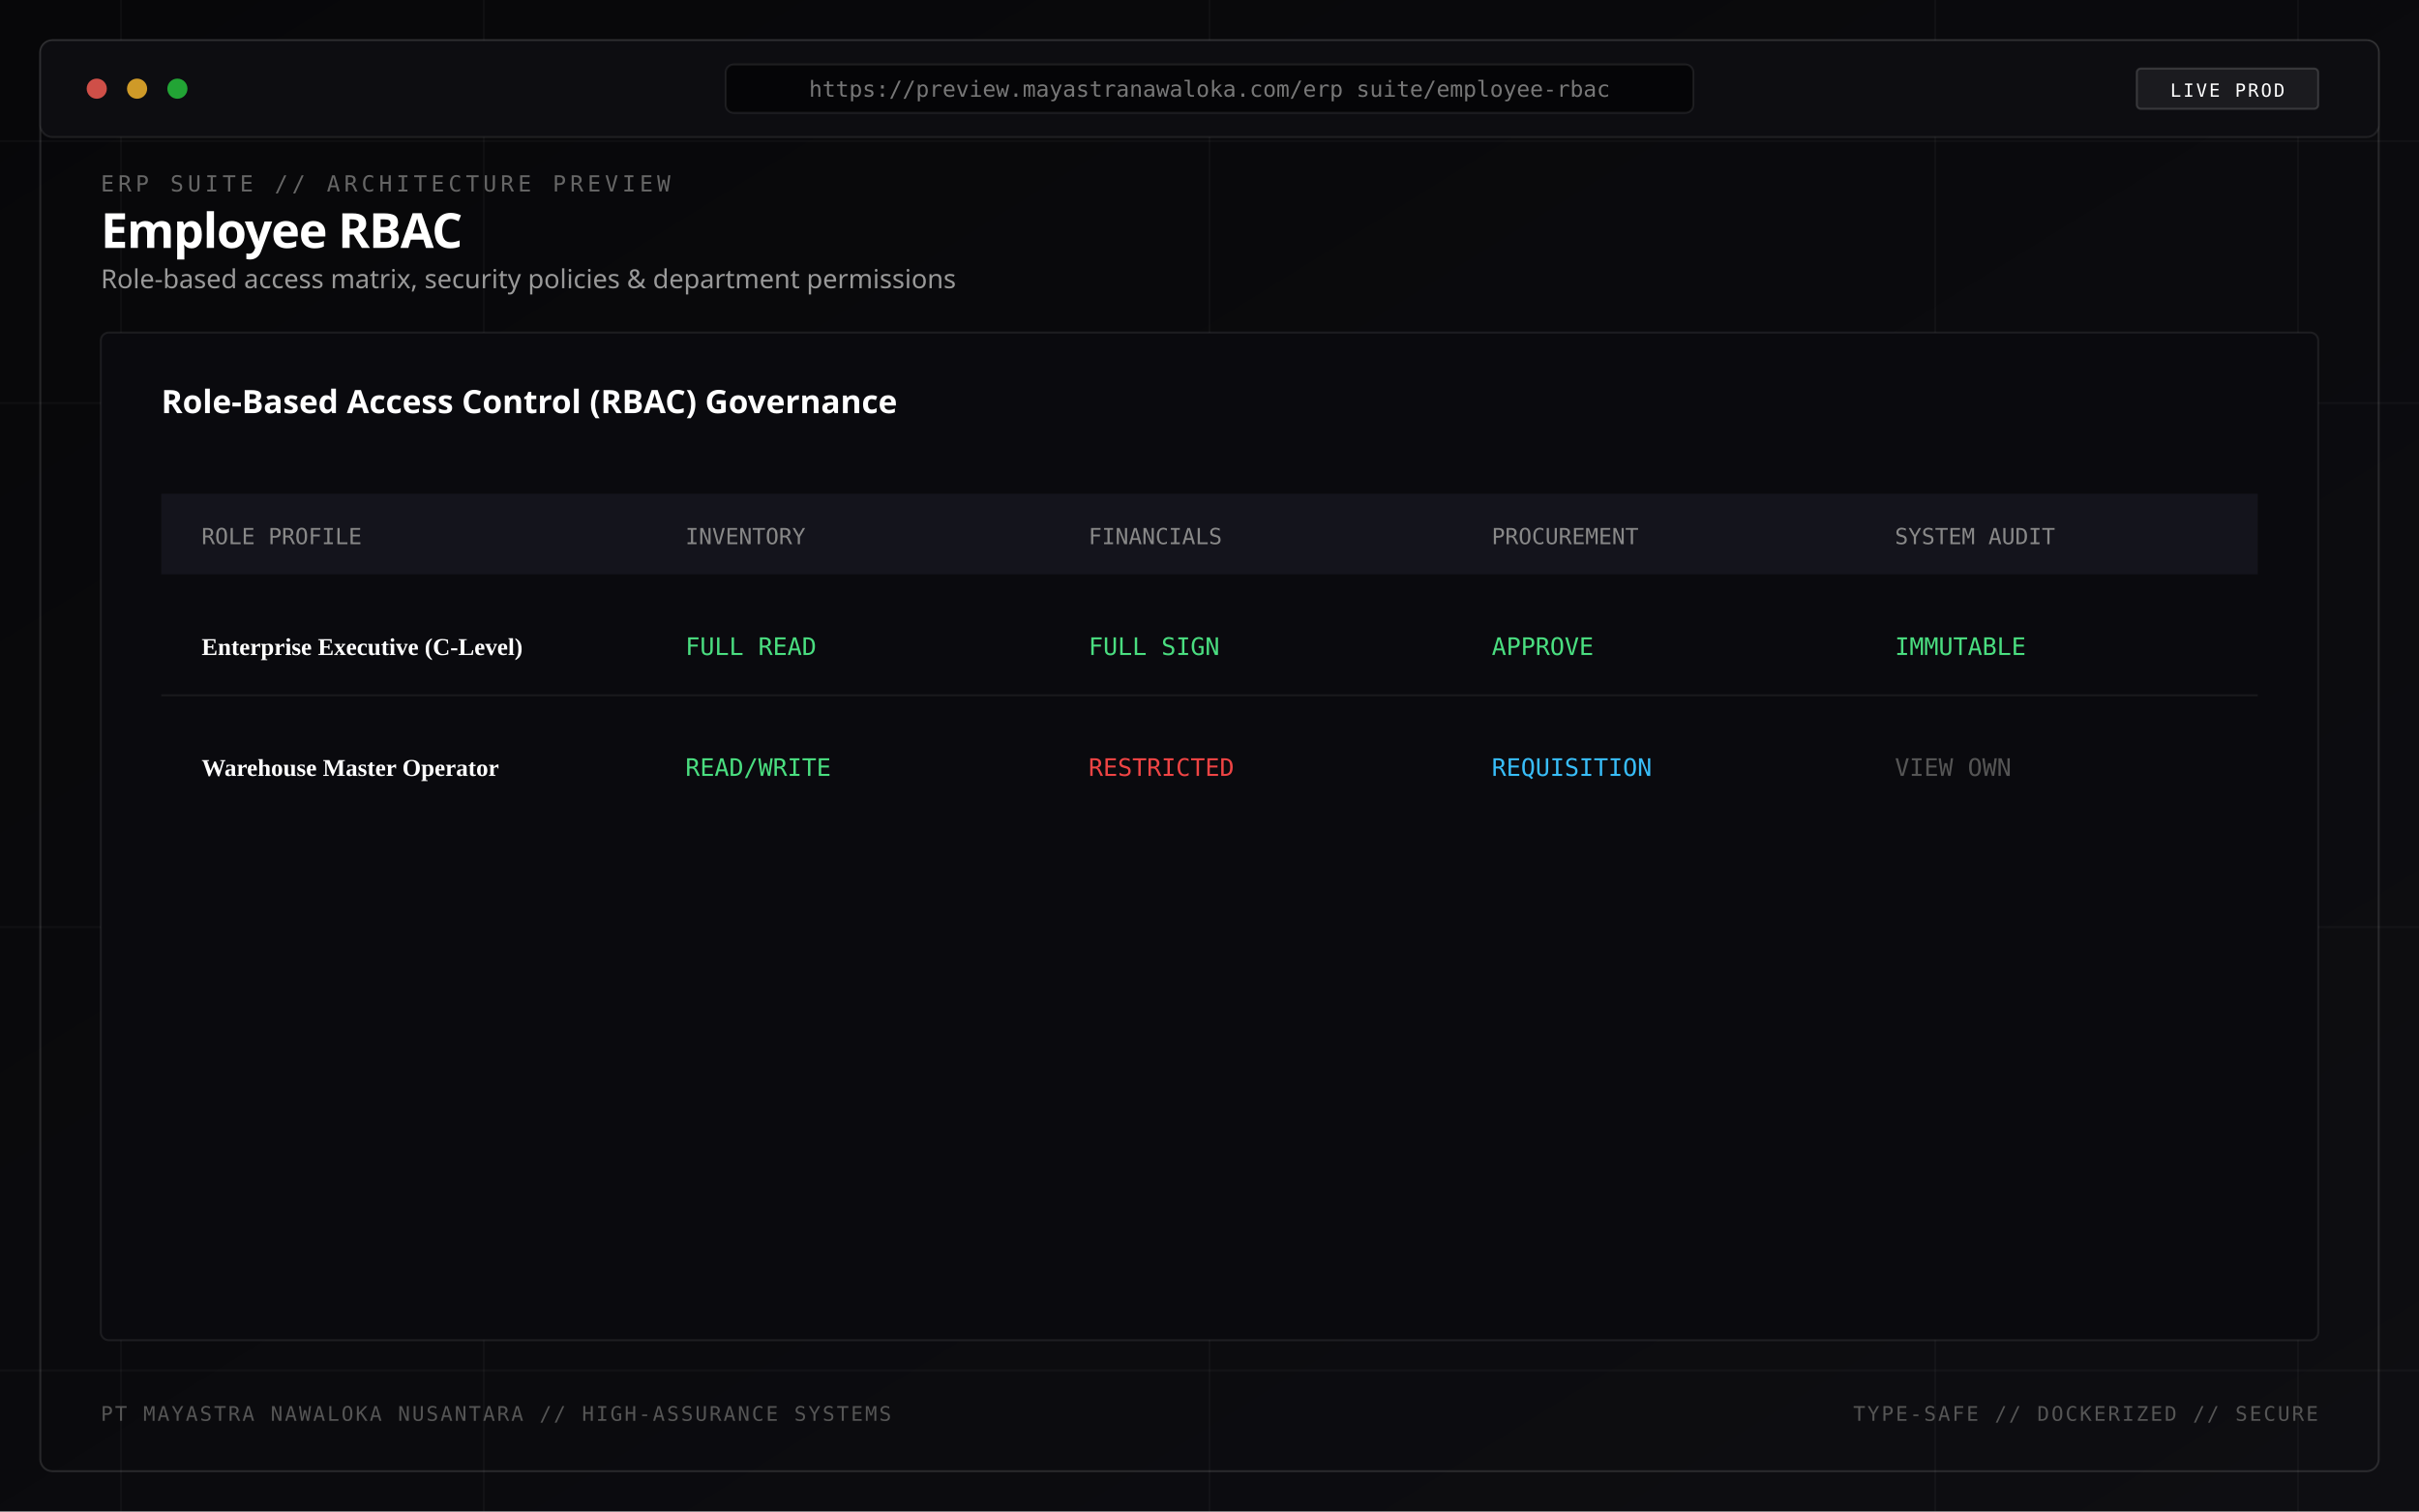
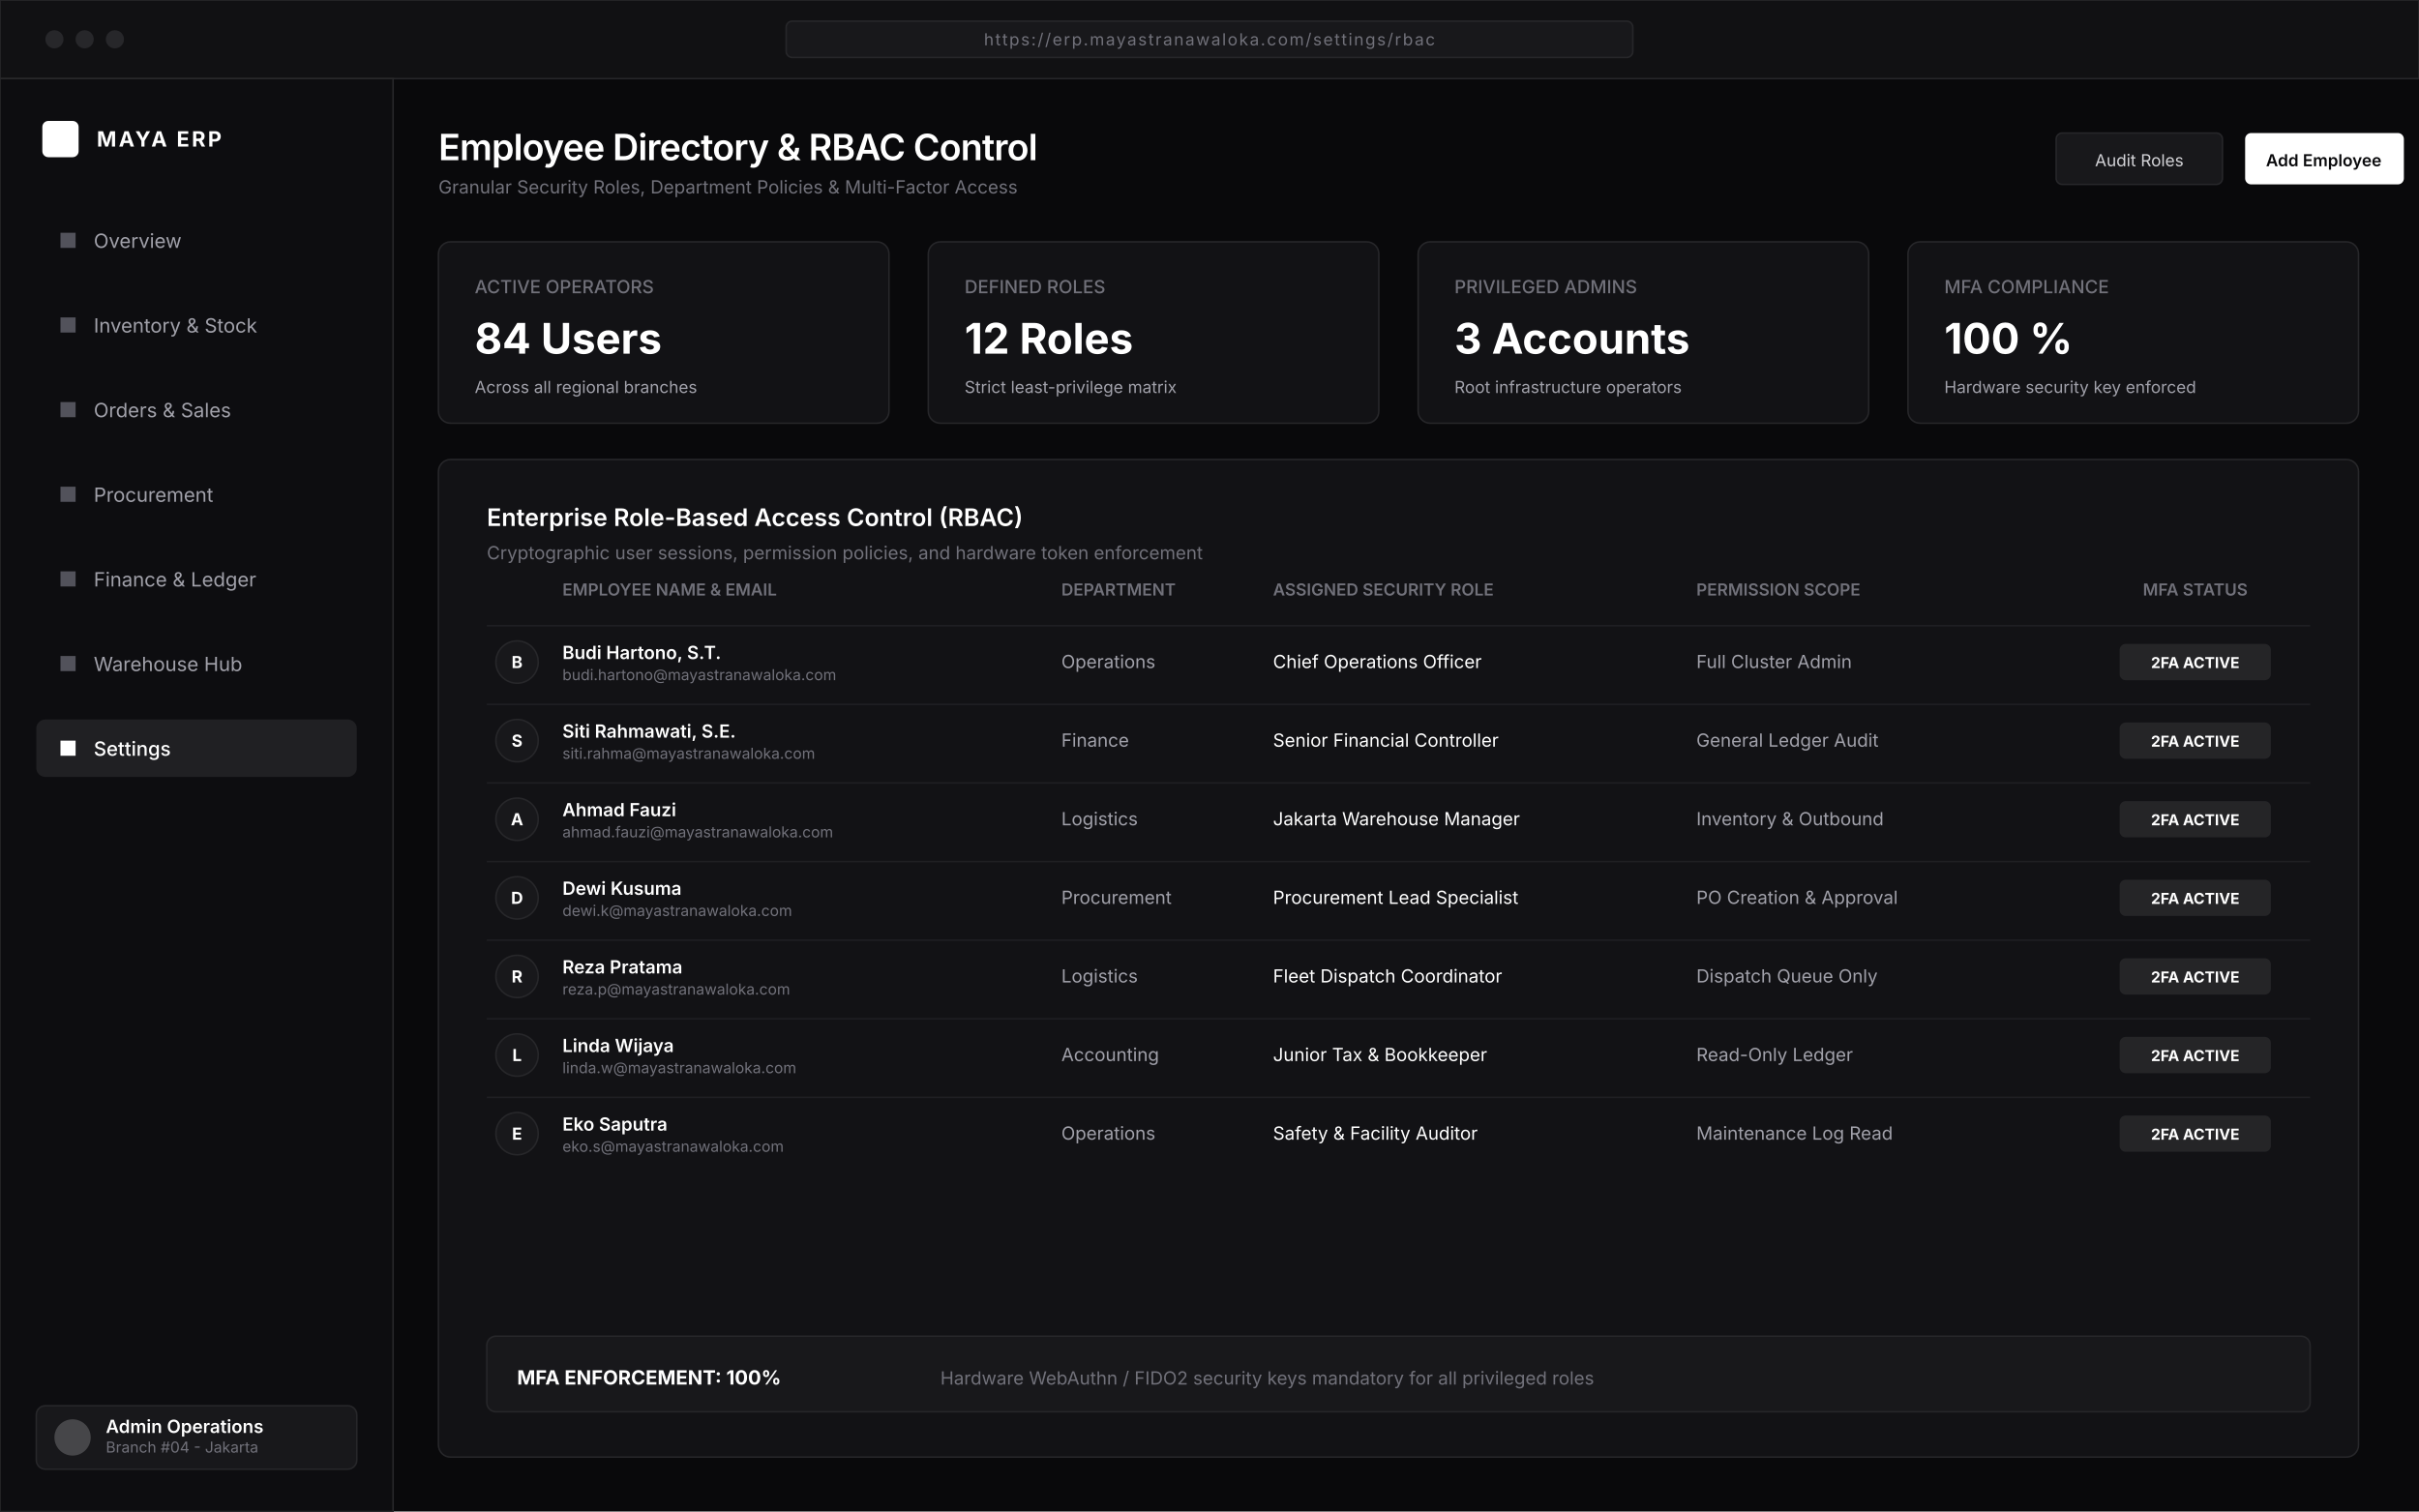
- <svg xmlns="http://www.w3.org/2000/svg" viewBox="0 0 1200 750" width="100%" height="100%">
+ <svg xmlns="http://www.w3.org/2000/svg" viewBox="0 0 1600 1000" width="1600" height="1000" fill="none">
  <defs>
-     <linearGradient id="bgGrad" x1="0%" y1="0%" x2="100%" y2="100%">
-       <stop offset="0%" stop-color="#070709" />
-       <stop offset="100%" stop-color="#0e0e12" />
+     <linearGradient id="chartGrad" x1="0" y1="0" x2="0" y2="1">
+       <stop offset="0%" stop-color="#ffffff" stop-opacity="0.25" />
+       <stop offset="100%" stop-color="#ffffff" stop-opacity="0.0" />
    </linearGradient>
-     <linearGradient id="accentLine" x1="0%" y1="0%" x2="100%" y2="0%">
+     <linearGradient id="meterGrad" x1="0" y1="0" x2="1" y2="0">
      <stop offset="0%" stop-color="#ffffff" stop-opacity="0.8" />
-       <stop offset="50%" stop-color="#ffffff" stop-opacity="0.3" />
-       <stop offset="100%" stop-color="#ffffff" stop-opacity="0.05" />
+       <stop offset="100%" stop-color="#ffffff" stop-opacity="0.2" />
    </linearGradient>
  </defs>
-   <rect width="1200" height="750" fill="url(#bgGrad)" />
-   <g stroke="rgba(255,255,255,0.03)" stroke-width="1">
-     <line x1="60" y1="0" x2="60" y2="750" />
-     <line x1="240" y1="0" x2="240" y2="750" />
-     <line x1="600" y1="0" x2="600" y2="750" />
-     <line x1="960" y1="0" x2="960" y2="750" />
-     <line x1="1140" y1="0" x2="1140" y2="750" />
-     <line x1="0" y1="70" x2="1200" y2="70" />
-     <line x1="0" y1="200" x2="1200" y2="200" />
-     <line x1="0" y1="460" x2="1200" y2="460" />
-     <line x1="0" y1="680" x2="1200" y2="680" />
+   <rect width="1600" height="1000" fill="#09090b" />
+   <rect width="1600" height="52" fill="#111113" stroke="#27272a" stroke-width="1" />
+   <circle cx="36" cy="26" r="6" fill="#27272a" />
+   <circle cx="56" cy="26" r="6" fill="#27272a" />
+   <circle cx="76" cy="26" r="6" fill="#27272a" />
+   <rect x="520" y="14" width="560" height="24" rx="4" fill="#18181b" stroke="#27272a" stroke-width="1" />
+   <text x="800" y="30" fill="#71717a" font-family="-apple-system, BlinkMacSystemFont, sans-serif" font-size="11" text-anchor="middle" letter-spacing="1">https://erp.mayastranawaloka.com/settings/rbac</text>
+   <rect x="0" y="52" width="260" height="948" fill="#0d0d10" stroke="#27272a" stroke-width="1" />
+   <rect x="28" y="80" width="24" height="24" rx="4" fill="#ffffff" />
+   <text x="64" y="97" fill="#ffffff" font-family="-apple-system, BlinkMacSystemFont, sans-serif" font-size="14" font-weight="700" letter-spacing="1.5">MAYA ERP</text>
+   <g transform="translate(24, 140)">
+     <rect x="16" y="14" width="10" height="10" fill="#52525b" />
+     <text x="38" y="24" fill="#a1a1aa" font-family="-apple-system, BlinkMacSystemFont, sans-serif" font-size="13">Overview</text>
+     <rect x="16" y="70" width="10" height="10" fill="#52525b" />
+     <text x="38" y="80" fill="#a1a1aa" font-family="-apple-system, BlinkMacSystemFont, sans-serif" font-size="13">Inventory &amp; Stock</text>
+     <rect x="16" y="126" width="10" height="10" fill="#52525b" />
+     <text x="38" y="136" fill="#a1a1aa" font-family="-apple-system, BlinkMacSystemFont, sans-serif" font-size="13">Orders &amp; Sales</text>
+     <rect x="16" y="182" width="10" height="10" fill="#52525b" />
+     <text x="38" y="192" fill="#a1a1aa" font-family="-apple-system, BlinkMacSystemFont, sans-serif" font-size="13">Procurement</text>
+     <rect x="16" y="238" width="10" height="10" fill="#52525b" />
+     <text x="38" y="248" fill="#a1a1aa" font-family="-apple-system, BlinkMacSystemFont, sans-serif" font-size="13">Finance &amp; Ledger</text>
+     <rect x="16" y="294" width="10" height="10" fill="#52525b" />
+     <text x="38" y="304" fill="#a1a1aa" font-family="-apple-system, BlinkMacSystemFont, sans-serif" font-size="13">Warehouse Hub</text>
+     <rect x="0" y="336" width="212" height="38" rx="6" fill="#ffffff" fill-opacity="0.08" />
+     <rect x="16" y="350" width="10" height="10" fill="#ffffff" />
+     <text x="38" y="360" fill="#ffffff" font-family="-apple-system, BlinkMacSystemFont, sans-serif" font-size="13" font-weight="500">Settings</text>
  </g>
-   <rect x="20" y="20" width="1160" height="710" rx="6" fill="none" stroke="rgba(255,255,255,0.12)" stroke-width="1" />
-   <rect x="20" y="20" width="1160" height="48" rx="6" fill="#0d0d11" stroke="rgba(255,255,255,0.08)" stroke-width="1" />
-   <circle cx="48" cy="44" r="5" fill="#ff5f56" opacity="0.8" />
-   <circle cx="68" cy="44" r="5" fill="#ffbd2e" opacity="0.8" />
-   <circle cx="88" cy="44" r="5" fill="#27c93f" opacity="0.8" />
-   <rect x="360" y="32" width="480" height="24" rx="4" fill="#050507" stroke="rgba(255,255,255,0.08)" stroke-width="1" />
-   <text x="600" y="48" fill="#777777" font-family="monospace" font-size="11" text-anchor="middle">https://preview.mayastranawaloka.com/erp suite/employee-rbac</text>
-   <rect x="1060" y="34" width="90" height="20" rx="2" fill="rgba(255,255,255,0.06)" stroke="rgba(255,255,255,0.15)" stroke-width="1" />
-   <text x="1105" y="48" fill="#ffffff" font-family="monospace" font-size="9" text-anchor="middle" letter-spacing="1">LIVE PROD</text>
-   <g transform="translate(50, 95)">
-     <text x="0" y="0" fill="#666666" font-family="monospace" font-size="11" letter-spacing="2">ERP SUITE // ARCHITECTURE PREVIEW</text>
-     <text x="0" y="28" fill="#ffffff" font-family="'Space Grotesk', sans-serif" font-weight="700" font-size="24" letter-spacing="-0.5">Employee RBAC</text>
-     <text x="0" y="48" fill="#999999" font-family="'Space Grotesk', sans-serif" font-size="13">Role-based access matrix, security policies &amp; department permissions</text>
+   <rect x="24" y="930" width="212" height="42" rx="6" fill="#18181b" stroke="#27272a" stroke-width="1" />
+   <circle cx="48" cy="951" r="12" fill="#ffffff" fill-opacity="0.2" />
+   <text x="70" y="948" fill="#ffffff" font-family="-apple-system, BlinkMacSystemFont, sans-serif" font-size="12" font-weight="600">Admin Operations</text>
+   <text x="70" y="961" fill="#71717a" font-family="-apple-system, BlinkMacSystemFont, sans-serif" font-size="10">Branch #04 - Jakarta</text>
+   <g transform="translate(290, 80)">
+     <text x="0" y="26" fill="#ffffff" font-family="-apple-system, BlinkMacSystemFont, sans-serif" font-size="24" font-weight="600" letter-spacing="-0.5">Employee Directory &amp; RBAC Control</text>
+     <text x="0" y="48" fill="#71717a" font-family="-apple-system, BlinkMacSystemFont, sans-serif" font-size="12">Granular Security Roles, Department Policies &amp; Multi-Factor Access</text>
+     <rect x="1070" y="8" width="110" height="34" rx="4" fill="#18181b" stroke="#27272a" stroke-width="1" />
+     <text x="1125" y="30" fill="#d4d4d8" font-family="-apple-system, BlinkMacSystemFont, sans-serif" font-size="11" text-anchor="middle">Audit Roles</text>
+     <rect x="1195" y="8" width="105" height="34" rx="4" fill="#ffffff" />
+     <text x="1247" y="30" fill="#09090b" font-family="-apple-system, BlinkMacSystemFont, sans-serif" font-size="11" font-weight="600" text-anchor="middle">Add Employee</text>
  </g>
-   <g transform="translate(50, 165)">
-     <rect width="1100" height="500" rx="4" fill="#0a0a0e" stroke="rgba(255,255,255,0.08)" />
-     <text x="30" y="40" fill="#fff" font-family="sans-serif" font-size="16" font-weight="700">Role-Based Access Control (RBAC) Governance</text>
-     <g transform="translate(30, 80)">
-       <rect width="1040" height="40" fill="#14141c" />
-       <text x="20" y="25" fill="#888" font-family="monospace" font-size="11">ROLE PROFILE</text>
-       <text x="260" y="25" fill="#888" font-family="monospace" font-size="11">INVENTORY</text>
-       <text x="460" y="25" fill="#888" font-family="monospace" font-size="11">FINANCIALS</text>
-       <text x="660" y="25" fill="#888" font-family="monospace" font-size="11">PROCUREMENT</text>
-       <text x="860" y="25" fill="#888" font-family="monospace" font-size="11">SYSTEM AUDIT</text>
+   <g transform="translate(290, 160)">
+     <rect x="0" y="0" width="298" height="120" rx="8" fill="#121215" stroke="#27272a" stroke-width="1" />
+     <text x="24" y="34" fill="#71717a" font-family="-apple-system, BlinkMacSystemFont, sans-serif" font-size="12" font-weight="500">ACTIVE OPERATORS</text>
+     <text x="24" y="74" fill="#ffffff" font-family="-apple-system, BlinkMacSystemFont, sans-serif" font-size="28" font-weight="700">84 Users</text>
+     <text x="24" y="100" fill="#a1a1aa" font-family="-apple-system, BlinkMacSystemFont, sans-serif" font-size="11">Across all regional branches</text>
+     <rect x="324" y="0" width="298" height="120" rx="8" fill="#121215" stroke="#27272a" stroke-width="1" />
+     <text x="348" y="34" fill="#71717a" font-family="-apple-system, BlinkMacSystemFont, sans-serif" font-size="12" font-weight="500">DEFINED ROLES</text>
+     <text x="348" y="74" fill="#ffffff" font-family="-apple-system, BlinkMacSystemFont, sans-serif" font-size="28" font-weight="700">12 Roles</text>
+     <text x="348" y="100" fill="#a1a1aa" font-family="-apple-system, BlinkMacSystemFont, sans-serif" font-size="11">Strict least-privilege matrix</text>
+     <rect x="648" y="0" width="298" height="120" rx="8" fill="#121215" stroke="#27272a" stroke-width="1" />
+     <text x="672" y="34" fill="#71717a" font-family="-apple-system, BlinkMacSystemFont, sans-serif" font-size="12" font-weight="500">PRIVILEGED ADMINS</text>
+     <text x="672" y="74" fill="#ffffff" font-family="-apple-system, BlinkMacSystemFont, sans-serif" font-size="28" font-weight="700">3 Accounts</text>
+     <text x="672" y="100" fill="#a1a1aa" font-family="-apple-system, BlinkMacSystemFont, sans-serif" font-size="11">Root infrastructure operators</text>
+     <rect x="972" y="0" width="298" height="120" rx="8" fill="#121215" stroke="#27272a" stroke-width="1" />
+     <text x="996" y="34" fill="#71717a" font-family="-apple-system, BlinkMacSystemFont, sans-serif" font-size="12" font-weight="500">MFA COMPLIANCE</text>
+     <text x="996" y="74" fill="#ffffff" font-family="-apple-system, BlinkMacSystemFont, sans-serif" font-size="28" font-weight="700">100 %</text>
+     <text x="996" y="100" fill="#a1a1aa" font-family="-apple-system, BlinkMacSystemFont, sans-serif" font-size="11">Hardware security key enforced</text>
+   </g>
+   <g transform="translate(290, 304)">
+     <rect x="0" y="0" width="1270" height="660" rx="8" fill="#121215" stroke="#27272a" stroke-width="1" />
+     <text x="32" y="44" fill="#ffffff" font-family="-apple-system, BlinkMacSystemFont, sans-serif" font-size="16" font-weight="600">Enterprise Role-Based Access Control (RBAC)</text>
+     <text x="32" y="66" fill="#71717a" font-family="-apple-system, BlinkMacSystemFont, sans-serif" font-size="12">Cryptographic user sessions, permission policies, and hardware token enforcement</text>
+     <g transform="translate(32, 90)">
+       <text x="50" y="0" fill="#71717a" font-family="-apple-system, BlinkMacSystemFont, sans-serif" font-size="11" font-weight="600">EMPLOYEE NAME &amp; EMAIL</text>
+       <text x="380" y="0" fill="#71717a" font-family="-apple-system, BlinkMacSystemFont, sans-serif" font-size="11" font-weight="600">DEPARTMENT</text>
+       <text x="520" y="0" fill="#71717a" font-family="-apple-system, BlinkMacSystemFont, sans-serif" font-size="11" font-weight="600">ASSIGNED SECURITY ROLE</text>
+       <text x="800" y="0" fill="#71717a" font-family="-apple-system, BlinkMacSystemFont, sans-serif" font-size="11" font-weight="600">PERMISSION SCOPE</text>
+       <text x="1130" y="0" fill="#71717a" font-family="-apple-system, BlinkMacSystemFont, sans-serif" font-size="11" font-weight="600" text-anchor="middle">MFA STATUS</text>
    </g>
-     <g transform="translate(30, 140)">
-       <text x="20" y="20" fill="#fff" font-weight="600">Enterprise Executive (C-Level)</text>
-       <text x="260" y="20" fill="#4ade80" font-family="monospace">FULL READ</text>
-       <text x="460" y="20" fill="#4ade80" font-family="monospace">FULL SIGN</text>
-       <text x="660" y="20" fill="#4ade80" font-family="monospace">APPROVE</text>
-       <text x="860" y="20" fill="#4ade80" font-family="monospace">IMMUTABLE</text>
+     <g transform="translate(32, 110)">
+       <line x1="0" y1="0" x2="1206" y2="0" stroke="#1f1f23" stroke-width="1" />
+       <circle cx="20" cy="24" r="14" fill="#18181b" stroke="#27272a" />
+       <text x="20" y="28" fill="#ffffff" font-family="-apple-system, BlinkMacSystemFont, sans-serif" font-size="11" font-weight="700" text-anchor="middle">B</text>
+       <text x="50" y="22" fill="#ffffff" font-family="-apple-system, BlinkMacSystemFont, sans-serif" font-size="12" font-weight="600">Budi Hartono, S.T.</text>
+       <text x="50" y="36" fill="#71717a" font-family="-apple-system, BlinkMacSystemFont, sans-serif" font-size="10">budi.hartono@mayastranawaloka.com</text>
+       <text x="380" y="28" fill="#a1a1aa" font-family="-apple-system, BlinkMacSystemFont, sans-serif" font-size="12">Operations</text>
+       <text x="520" y="28" fill="#ffffff" font-family="-apple-system, BlinkMacSystemFont, sans-serif" font-size="12">Chief Operations Officer</text>
+       <text x="800" y="28" fill="#a1a1aa" font-family="-apple-system, BlinkMacSystemFont, sans-serif" font-size="12">Full Cluster Admin</text>
+       <rect x="1080" y="12" width="100" height="24" rx="4" fill="#ffffff" fill-opacity="0.08" />
+       <text x="1130" y="28" fill="#ffffff" font-family="-apple-system, BlinkMacSystemFont, sans-serif" font-size="10" font-weight="700" text-anchor="middle">2FA ACTIVE</text>
    </g>
-     <line x1="30" y1="180" x2="1070" y2="180" stroke="rgba(255,255,255,0.06)" />
-     <g transform="translate(30, 200)">
-       <text x="20" y="20" fill="#fff" font-weight="600">Warehouse Master Operator</text>
-       <text x="260" y="20" fill="#4ade80" font-family="monospace">READ/WRITE</text>
-       <text x="460" y="20" fill="#ef4444" font-family="monospace">RESTRICTED</text>
-       <text x="660" y="20" fill="#38bdf8" font-family="monospace">REQUISITION</text>
-       <text x="860" y="20" fill="#555" font-family="monospace">VIEW OWN</text>
+     <g transform="translate(32, 162)">
+       <line x1="0" y1="0" x2="1206" y2="0" stroke="#1f1f23" stroke-width="1" />
+       <circle cx="20" cy="24" r="14" fill="#18181b" stroke="#27272a" />
+       <text x="20" y="28" fill="#ffffff" font-family="-apple-system, BlinkMacSystemFont, sans-serif" font-size="11" font-weight="700" text-anchor="middle">S</text>
+       <text x="50" y="22" fill="#ffffff" font-family="-apple-system, BlinkMacSystemFont, sans-serif" font-size="12" font-weight="600">Siti Rahmawati, S.E.</text>
+       <text x="50" y="36" fill="#71717a" font-family="-apple-system, BlinkMacSystemFont, sans-serif" font-size="10">siti.rahma@mayastranawaloka.com</text>
+       <text x="380" y="28" fill="#a1a1aa" font-family="-apple-system, BlinkMacSystemFont, sans-serif" font-size="12">Finance</text>
+       <text x="520" y="28" fill="#ffffff" font-family="-apple-system, BlinkMacSystemFont, sans-serif" font-size="12">Senior Financial Controller</text>
+       <text x="800" y="28" fill="#a1a1aa" font-family="-apple-system, BlinkMacSystemFont, sans-serif" font-size="12">General Ledger Audit</text>
+       <rect x="1080" y="12" width="100" height="24" rx="4" fill="#ffffff" fill-opacity="0.08" />
+       <text x="1130" y="28" fill="#ffffff" font-family="-apple-system, BlinkMacSystemFont, sans-serif" font-size="10" font-weight="700" text-anchor="middle">2FA ACTIVE</text>
+     </g>
+     <g transform="translate(32, 214)">
+       <line x1="0" y1="0" x2="1206" y2="0" stroke="#1f1f23" stroke-width="1" />
+       <circle cx="20" cy="24" r="14" fill="#18181b" stroke="#27272a" />
+       <text x="20" y="28" fill="#ffffff" font-family="-apple-system, BlinkMacSystemFont, sans-serif" font-size="11" font-weight="700" text-anchor="middle">A</text>
+       <text x="50" y="22" fill="#ffffff" font-family="-apple-system, BlinkMacSystemFont, sans-serif" font-size="12" font-weight="600">Ahmad Fauzi</text>
+       <text x="50" y="36" fill="#71717a" font-family="-apple-system, BlinkMacSystemFont, sans-serif" font-size="10">ahmad.fauzi@mayastranawaloka.com</text>
+       <text x="380" y="28" fill="#a1a1aa" font-family="-apple-system, BlinkMacSystemFont, sans-serif" font-size="12">Logistics</text>
+       <text x="520" y="28" fill="#ffffff" font-family="-apple-system, BlinkMacSystemFont, sans-serif" font-size="12">Jakarta Warehouse Manager</text>
+       <text x="800" y="28" fill="#a1a1aa" font-family="-apple-system, BlinkMacSystemFont, sans-serif" font-size="12">Inventory &amp; Outbound</text>
+       <rect x="1080" y="12" width="100" height="24" rx="4" fill="#ffffff" fill-opacity="0.08" />
+       <text x="1130" y="28" fill="#ffffff" font-family="-apple-system, BlinkMacSystemFont, sans-serif" font-size="10" font-weight="700" text-anchor="middle">2FA ACTIVE</text>
+     </g>
+     <g transform="translate(32, 266)">
+       <line x1="0" y1="0" x2="1206" y2="0" stroke="#1f1f23" stroke-width="1" />
+       <circle cx="20" cy="24" r="14" fill="#18181b" stroke="#27272a" />
+       <text x="20" y="28" fill="#ffffff" font-family="-apple-system, BlinkMacSystemFont, sans-serif" font-size="11" font-weight="700" text-anchor="middle">D</text>
+       <text x="50" y="22" fill="#ffffff" font-family="-apple-system, BlinkMacSystemFont, sans-serif" font-size="12" font-weight="600">Dewi Kusuma</text>
+       <text x="50" y="36" fill="#71717a" font-family="-apple-system, BlinkMacSystemFont, sans-serif" font-size="10">dewi.k@mayastranawaloka.com</text>
+       <text x="380" y="28" fill="#a1a1aa" font-family="-apple-system, BlinkMacSystemFont, sans-serif" font-size="12">Procurement</text>
+       <text x="520" y="28" fill="#ffffff" font-family="-apple-system, BlinkMacSystemFont, sans-serif" font-size="12">Procurement Lead Specialist</text>
+       <text x="800" y="28" fill="#a1a1aa" font-family="-apple-system, BlinkMacSystemFont, sans-serif" font-size="12">PO Creation &amp; Approval</text>
+       <rect x="1080" y="12" width="100" height="24" rx="4" fill="#ffffff" fill-opacity="0.08" />
+       <text x="1130" y="28" fill="#ffffff" font-family="-apple-system, BlinkMacSystemFont, sans-serif" font-size="10" font-weight="700" text-anchor="middle">2FA ACTIVE</text>
+     </g>
+     <g transform="translate(32, 318)">
+       <line x1="0" y1="0" x2="1206" y2="0" stroke="#1f1f23" stroke-width="1" />
+       <circle cx="20" cy="24" r="14" fill="#18181b" stroke="#27272a" />
+       <text x="20" y="28" fill="#ffffff" font-family="-apple-system, BlinkMacSystemFont, sans-serif" font-size="11" font-weight="700" text-anchor="middle">R</text>
+       <text x="50" y="22" fill="#ffffff" font-family="-apple-system, BlinkMacSystemFont, sans-serif" font-size="12" font-weight="600">Reza Pratama</text>
+       <text x="50" y="36" fill="#71717a" font-family="-apple-system, BlinkMacSystemFont, sans-serif" font-size="10">reza.p@mayastranawaloka.com</text>
+       <text x="380" y="28" fill="#a1a1aa" font-family="-apple-system, BlinkMacSystemFont, sans-serif" font-size="12">Logistics</text>
+       <text x="520" y="28" fill="#ffffff" font-family="-apple-system, BlinkMacSystemFont, sans-serif" font-size="12">Fleet Dispatch Coordinator</text>
+       <text x="800" y="28" fill="#a1a1aa" font-family="-apple-system, BlinkMacSystemFont, sans-serif" font-size="12">Dispatch Queue Only</text>
+       <rect x="1080" y="12" width="100" height="24" rx="4" fill="#ffffff" fill-opacity="0.08" />
+       <text x="1130" y="28" fill="#ffffff" font-family="-apple-system, BlinkMacSystemFont, sans-serif" font-size="10" font-weight="700" text-anchor="middle">2FA ACTIVE</text>
+     </g>
+     <g transform="translate(32, 370)">
+       <line x1="0" y1="0" x2="1206" y2="0" stroke="#1f1f23" stroke-width="1" />
+       <circle cx="20" cy="24" r="14" fill="#18181b" stroke="#27272a" />
+       <text x="20" y="28" fill="#ffffff" font-family="-apple-system, BlinkMacSystemFont, sans-serif" font-size="11" font-weight="700" text-anchor="middle">L</text>
+       <text x="50" y="22" fill="#ffffff" font-family="-apple-system, BlinkMacSystemFont, sans-serif" font-size="12" font-weight="600">Linda Wijaya</text>
+       <text x="50" y="36" fill="#71717a" font-family="-apple-system, BlinkMacSystemFont, sans-serif" font-size="10">linda.w@mayastranawaloka.com</text>
+       <text x="380" y="28" fill="#a1a1aa" font-family="-apple-system, BlinkMacSystemFont, sans-serif" font-size="12">Accounting</text>
+       <text x="520" y="28" fill="#ffffff" font-family="-apple-system, BlinkMacSystemFont, sans-serif" font-size="12">Junior Tax &amp; Bookkeeper</text>
+       <text x="800" y="28" fill="#a1a1aa" font-family="-apple-system, BlinkMacSystemFont, sans-serif" font-size="12">Read-Only Ledger</text>
+       <rect x="1080" y="12" width="100" height="24" rx="4" fill="#ffffff" fill-opacity="0.08" />
+       <text x="1130" y="28" fill="#ffffff" font-family="-apple-system, BlinkMacSystemFont, sans-serif" font-size="10" font-weight="700" text-anchor="middle">2FA ACTIVE</text>
+     </g>
+     <g transform="translate(32, 422)">
+       <line x1="0" y1="0" x2="1206" y2="0" stroke="#1f1f23" stroke-width="1" />
+       <circle cx="20" cy="24" r="14" fill="#18181b" stroke="#27272a" />
+       <text x="20" y="28" fill="#ffffff" font-family="-apple-system, BlinkMacSystemFont, sans-serif" font-size="11" font-weight="700" text-anchor="middle">E</text>
+       <text x="50" y="22" fill="#ffffff" font-family="-apple-system, BlinkMacSystemFont, sans-serif" font-size="12" font-weight="600">Eko Saputra</text>
+       <text x="50" y="36" fill="#71717a" font-family="-apple-system, BlinkMacSystemFont, sans-serif" font-size="10">eko.s@mayastranawaloka.com</text>
+       <text x="380" y="28" fill="#a1a1aa" font-family="-apple-system, BlinkMacSystemFont, sans-serif" font-size="12">Operations</text>
+       <text x="520" y="28" fill="#ffffff" font-family="-apple-system, BlinkMacSystemFont, sans-serif" font-size="12">Safety &amp; Facility Auditor</text>
+       <text x="800" y="28" fill="#a1a1aa" font-family="-apple-system, BlinkMacSystemFont, sans-serif" font-size="12">Maintenance Log Read</text>
+       <rect x="1080" y="12" width="100" height="24" rx="4" fill="#ffffff" fill-opacity="0.08" />
+       <text x="1130" y="28" fill="#ffffff" font-family="-apple-system, BlinkMacSystemFont, sans-serif" font-size="10" font-weight="700" text-anchor="middle">2FA ACTIVE</text>
+     </g>
+     <g transform="translate(32, 580)">
+       <rect x="0" y="0" width="1206" height="50" rx="6" fill="#18181b" stroke="#27272a" stroke-width="1" />
+       <text x="20" y="32" fill="#ffffff" font-family="-apple-system, BlinkMacSystemFont, sans-serif" font-size="13" font-weight="700">MFA ENFORCEMENT: 100%</text>
+       <text x="300" y="32" fill="#71717a" font-family="-apple-system, BlinkMacSystemFont, sans-serif" font-size="12">Hardware WebAuthn / FIDO2 security keys mandatory for all privileged roles</text>
    </g>
  </g>
-   <g transform="translate(50, 705)">
-     <text x="0" y="0" fill="#555555" font-family="monospace" font-size="10" letter-spacing="1">PT MAYASTRA NAWALOKA NUSANTARA // HIGH-ASSURANCE SYSTEMS</text>
-     <text x="1100" y="0" fill="#555555" font-family="monospace" font-size="10" text-anchor="end" letter-spacing="1">TYPE-SAFE // DOCKERIZED // SECURE</text>
-   </g>
</svg>
